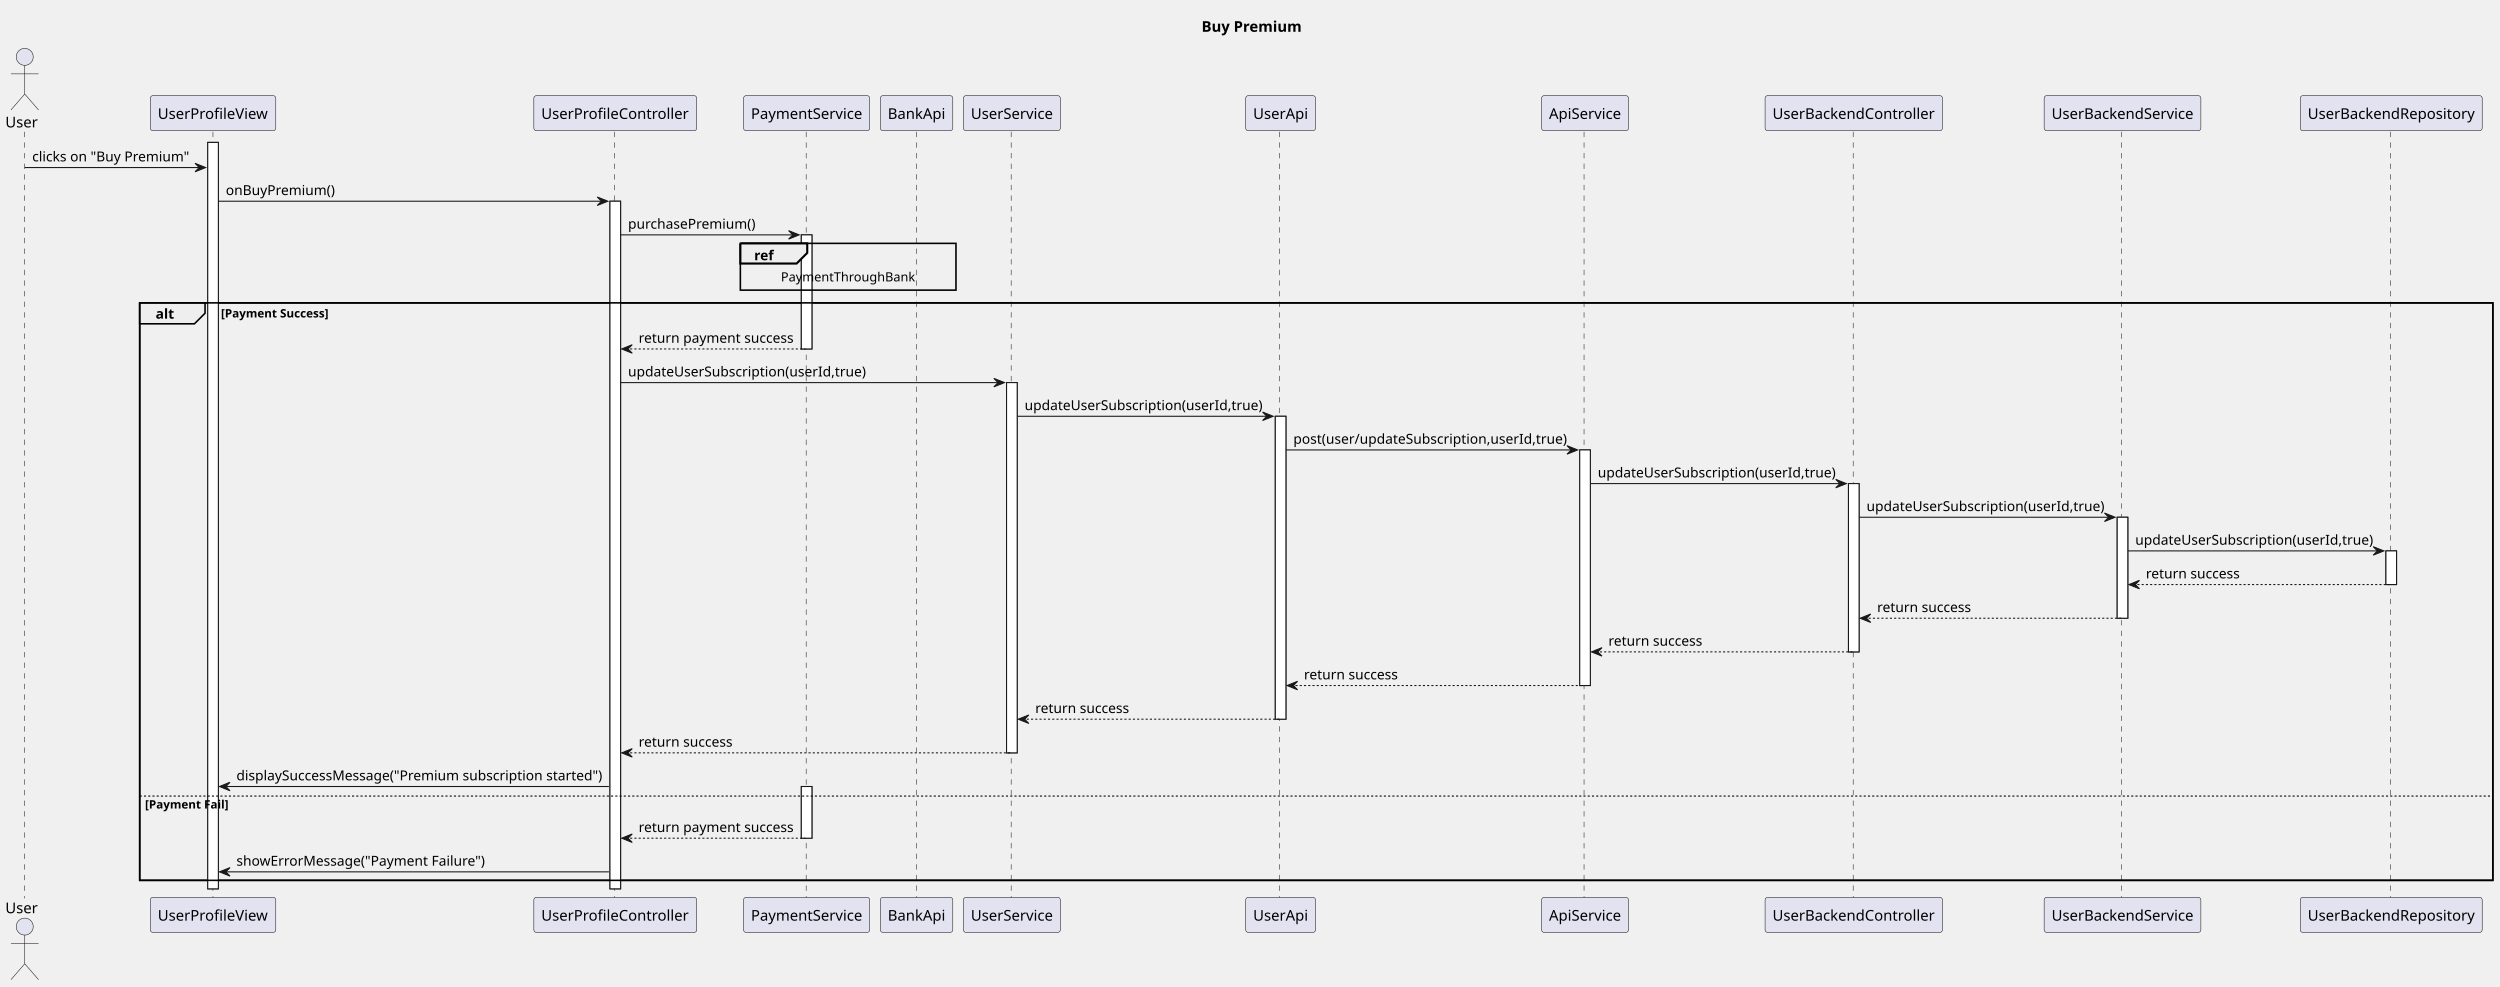
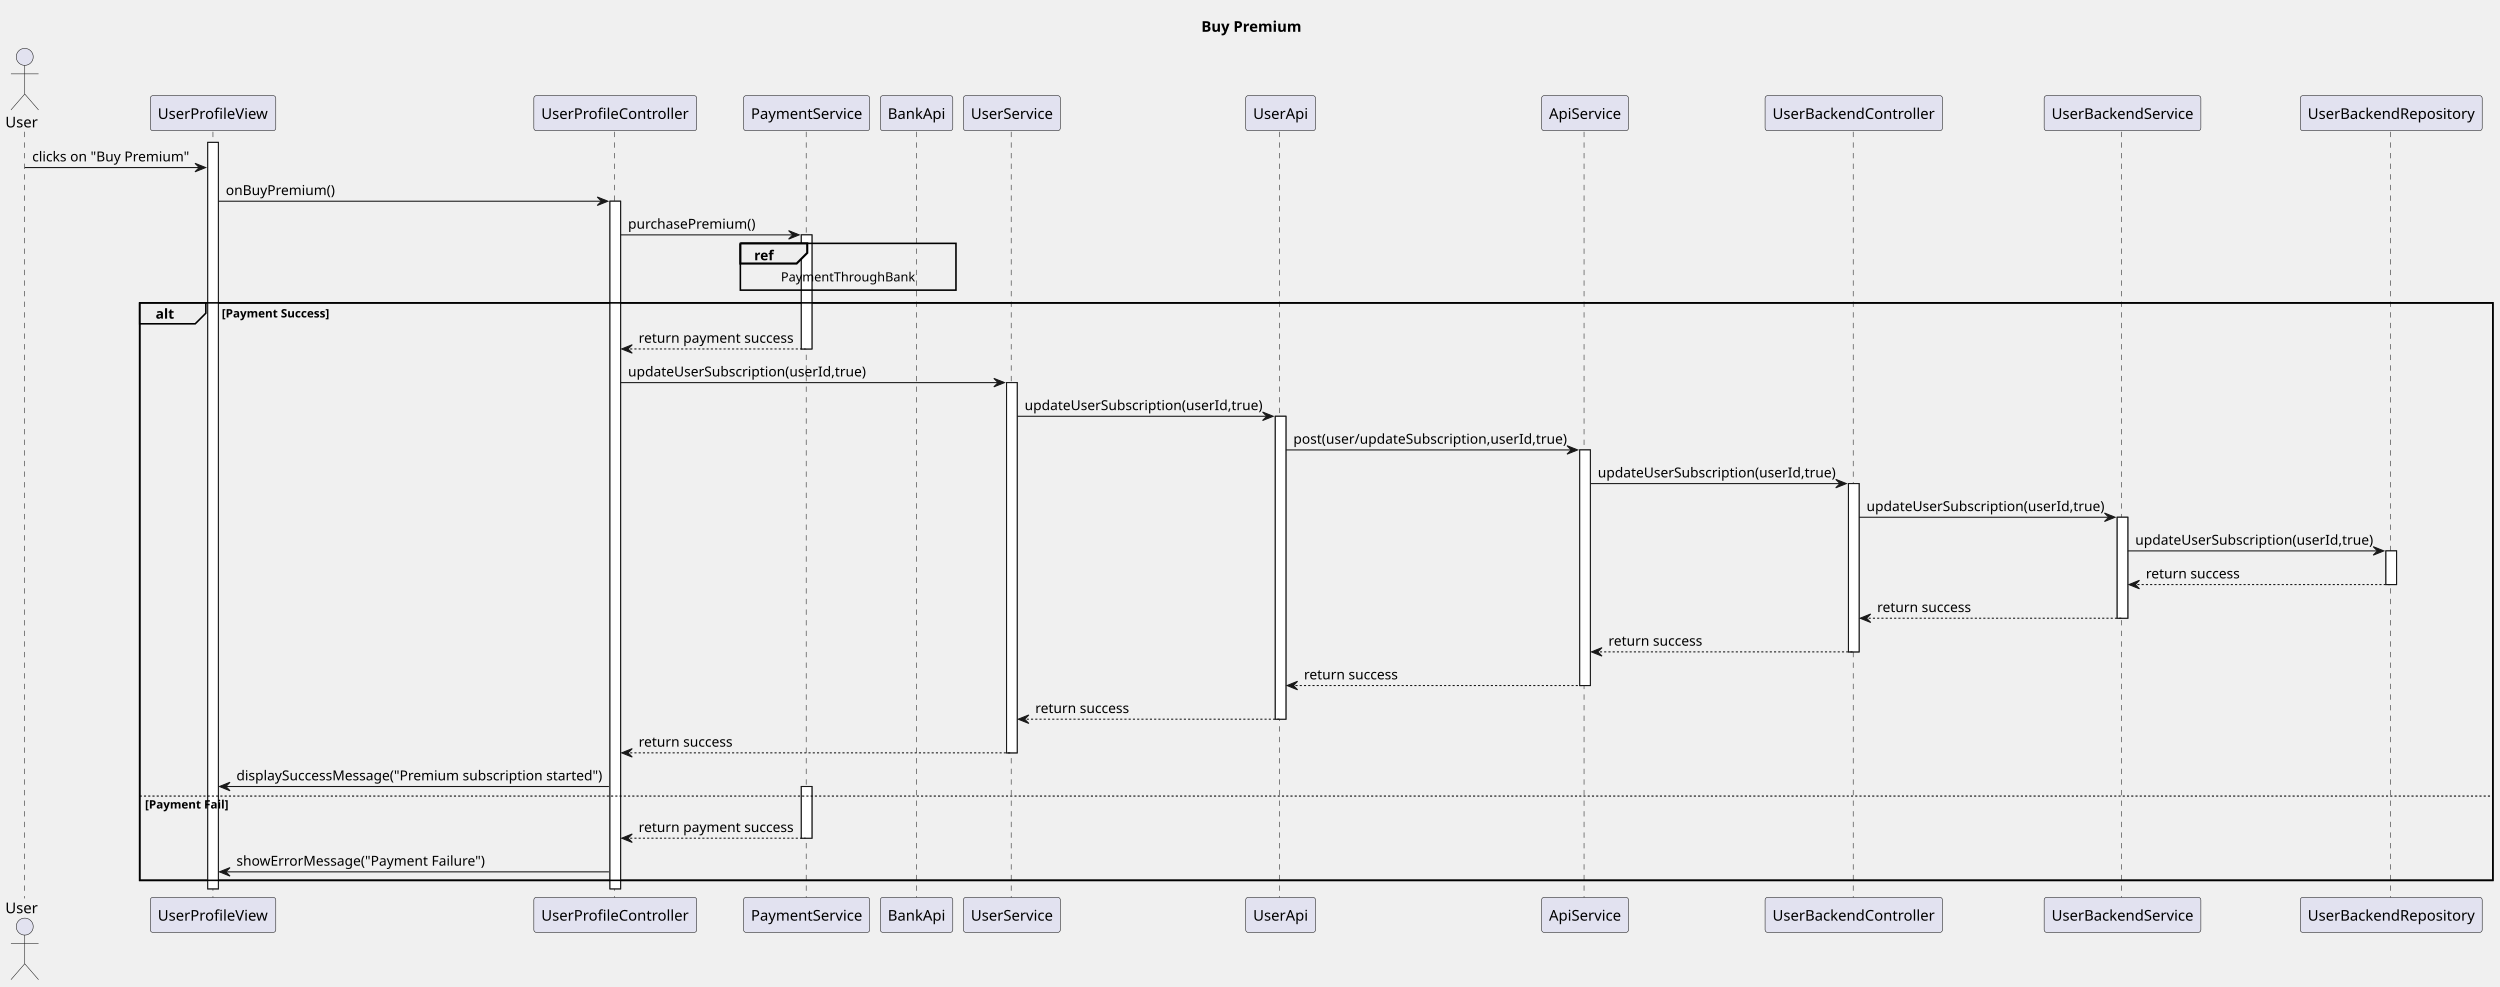
<svg xmlns="http://www.w3.org/2000/svg" contentStyleType="text/css" data-diagram-type="SEQUENCE" height="929px" preserveAspectRatio="none" style="width:2355px;height:929px;background:#FFFFFF;" version="1.1" viewBox="0 0 2355 929" width="2355px" zoomAndPan="magnify">
  <defs />
  <g>
-     <text fill="#000000" font-family="sans-serif" font-size="14" font-weight="bold" lengthAdjust="spacing" textLength="93.499" x="1131.868" y="29.966">Buy Premium</text>
+     <text fill="#000000" font-family="sans-serif" font-size="14" font-weight="bold" lengthAdjust="spacing" textLength="93.94" x="1131.647" y="29.966">Buy Premium</text>
    <g>
      <rect fill="#FFFFFF" height="703.152" style="stroke:#181818;stroke-width:1;" width="10" x="195.691" y="134.136" />
    </g>
    <g>
      <rect fill="#FFFFFF" height="647.74" style="stroke:#181818;stroke-width:1;" width="10" x="574.594" y="189.548" />
    </g>
    <g>
      <rect fill="#FFFFFF" height="107.462" style="stroke:#181818;stroke-width:1;" width="10" x="754.845" y="221.254" />
    </g>
    <g>
      <rect fill="#FFFFFF" height="48.688" style="stroke:#181818;stroke-width:1;" width="10" x="754.845" y="740.894" />
    </g>
    <g>
      <rect fill="#FFFFFF" height="348.766" style="stroke:#181818;stroke-width:1;" width="10" x="948.185" y="360.422" />
    </g>
    <g>
      <rect fill="#FFFFFF" height="285.354" style="stroke:#181818;stroke-width:1;" width="10" x="1201.331" y="392.128" />
    </g>
    <g>
      <rect fill="#FFFFFF" height="221.942" style="stroke:#181818;stroke-width:1;" width="10" x="1488.108" y="423.834" />
    </g>
    <g>
      <rect fill="#FFFFFF" height="158.53" style="stroke:#181818;stroke-width:1;" width="10" x="1741.255" y="455.54" />
    </g>
    <g>
      <rect fill="#FFFFFF" height="95.118" style="stroke:#181818;stroke-width:1;" width="10" x="1994.401" y="487.246" />
    </g>
    <g>
      <rect fill="#FFFFFF" height="31.706" style="stroke:#181818;stroke-width:1;" width="10" x="2247.547" y="518.952" />
    </g>
    <rect fill="none" height="543.984" style="stroke:#000000;stroke-width:1.5;" width="2216.637" x="131.597" y="285.304" />
    <g class="participant-lifeline" data-entity-uid="part1" data-qualified-name="User" id="part1-lifeline">
      <g>
        <rect fill="#000000" fill-opacity="0" height="722.152" width="8" x="19.309" y="124.136" />
        <line style="stroke:#181818;stroke-width:0.5;stroke-dasharray:5,5;" x1="23" x2="23" y1="124.136" y2="846.288" />
      </g>
    </g>
    <g class="participant-lifeline" data-entity-uid="part2" data-qualified-name="UserProfileView" id="part2-lifeline">
      <g>
        <rect fill="#000000" fill-opacity="0" height="722.152" width="8" x="196.691" y="124.136" />
        <line style="stroke:#181818;stroke-width:0.5;stroke-dasharray:5,5;" x1="200.597" x2="200.597" y1="124.136" y2="846.288" />
      </g>
    </g>
    <g class="participant-lifeline" data-entity-uid="part3" data-qualified-name="UserProfileController" id="part3-lifeline">
      <g>
        <rect fill="#000000" fill-opacity="0" height="722.152" width="8" x="575.594" y="124.136" />
        <line style="stroke:#181818;stroke-width:0.5;stroke-dasharray:5,5;" x1="578.868" x2="578.868" y1="124.136" y2="846.288" />
      </g>
    </g>
    <g class="participant-lifeline" data-entity-uid="part4" data-qualified-name="PaymentService" id="part4-lifeline">
      <g>
        <rect fill="#000000" fill-opacity="0" height="722.152" width="8" x="755.845" y="124.136" />
        <line style="stroke:#181818;stroke-width:0.5;stroke-dasharray:5,5;" x1="759.415" x2="759.415" y1="124.136" y2="846.288" />
      </g>
    </g>
    <g class="participant-lifeline" data-entity-uid="part5" data-qualified-name="BankApi" id="part5-lifeline">
      <g>
        <rect fill="#000000" fill-opacity="0" height="722.152" width="8" x="859.399" y="124.136" />
        <line style="stroke:#181818;stroke-width:0.5;stroke-dasharray:5,5;" x1="863.274" x2="863.274" y1="124.136" y2="846.288" />
      </g>
    </g>
    <g class="participant-lifeline" data-entity-uid="part6" data-qualified-name="UserService" id="part6-lifeline">
      <g>
        <rect fill="#000000" fill-opacity="0" height="722.152" width="8" x="949.185" y="124.136" />
        <line style="stroke:#181818;stroke-width:0.5;stroke-dasharray:5,5;" x1="952.524" x2="952.524" y1="124.136" y2="846.288" />
      </g>
    </g>
    <g class="participant-lifeline" data-entity-uid="part7" data-qualified-name="UserApi" id="part7-lifeline">
      <g>
        <rect fill="#000000" fill-opacity="0" height="722.152" width="8" x="1202.331" y="124.136" />
        <line style="stroke:#181818;stroke-width:0.5;stroke-dasharray:5,5;" x1="1205.438" x2="1205.438" y1="124.136" y2="846.288" />
      </g>
    </g>
    <g class="participant-lifeline" data-entity-uid="part8" data-qualified-name="ApiService" id="part8-lifeline">
      <g>
        <rect fill="#000000" fill-opacity="0" height="722.152" width="8" x="1489.108" y="124.136" />
        <line style="stroke:#181818;stroke-width:0.5;stroke-dasharray:5,5;" x1="1492.173" x2="1492.173" y1="124.136" y2="846.288" />
      </g>
    </g>
    <g class="participant-lifeline" data-entity-uid="part9" data-qualified-name="UserBackendController" id="part9-lifeline">
      <g>
        <rect fill="#000000" fill-opacity="0" height="722.152" width="8" x="1742.255" y="124.136" />
        <line style="stroke:#181818;stroke-width:0.5;stroke-dasharray:5,5;" x1="1745.703" x2="1745.703" y1="124.136" y2="846.288" />
      </g>
    </g>
    <g class="participant-lifeline" data-entity-uid="part10" data-qualified-name="UserBackendService" id="part10-lifeline">
      <g>
        <rect fill="#000000" fill-opacity="0" height="722.152" width="8" x="1995.401" y="124.136" />
        <line style="stroke:#181818;stroke-width:0.5;stroke-dasharray:5,5;" x1="1998.586" x2="1998.586" y1="124.136" y2="846.288" />
      </g>
    </g>
    <g class="participant-lifeline" data-entity-uid="part11" data-qualified-name="UserBackendRepository" id="part11-lifeline">
      <g>
        <rect fill="#000000" fill-opacity="0" height="722.152" width="8" x="2248.547" y="124.136" />
        <line style="stroke:#181818;stroke-width:0.5;stroke-dasharray:5,5;" x1="2251.86" x2="2251.86" y1="124.136" y2="846.288" />
      </g>
    </g>
    <g class="participant participant-head" data-entity-uid="part1" data-qualified-name="User" id="part1-head">
      <text fill="#000000" font-family="sans-serif" font-size="14" lengthAdjust="spacing" textLength="30.618" x="5" y="120.034">User</text>
      <ellipse cx="23.309" cy="53.568" fill="#E2E2F0" rx="8" ry="8" style="stroke:#181818;stroke-width:0.5;" />
      <path d="M23.309,61.568 L23.309,88.568 M10.309,69.568 L36.309,69.568 M23.309,88.568 L10.309,103.568 M23.309,88.568 L36.309,103.568" fill="none" style="stroke:#181818;stroke-width:0.5;" />
    </g>
    <g class="participant participant-tail" data-entity-uid="part1" data-qualified-name="User" id="part1-tail">
      <text fill="#000000" font-family="sans-serif" font-size="14" lengthAdjust="spacing" textLength="30.618" x="5" y="860.254">User</text>
      <ellipse cx="23.309" cy="872.856" fill="#E2E2F0" rx="8" ry="8" style="stroke:#181818;stroke-width:0.5;" />
      <path d="M23.309,880.856 L23.309,907.856 M10.309,888.856 L36.309,888.856 M23.309,907.856 L10.309,922.856 M23.309,907.856 L36.309,922.856" fill="none" style="stroke:#181818;stroke-width:0.5;" />
    </g>
    <g class="participant participant-head" data-entity-uid="part2" data-qualified-name="UserProfileView" id="part2-head">
      <rect fill="#E2E2F0" height="33.068" rx="2.5" ry="2.5" style="stroke:#181818;stroke-width:0.5;" width="118.188" x="141.597" y="90.068" />
      <text fill="#000000" font-family="sans-serif" font-size="14" lengthAdjust="spacing" textLength="104.188" x="148.597" y="112.034">UserProfileView</text>
    </g>
    <g class="participant participant-tail" data-entity-uid="part2" data-qualified-name="UserProfileView" id="part2-tail">
      <rect fill="#E2E2F0" height="33.068" rx="2.5" ry="2.5" style="stroke:#181818;stroke-width:0.5;" width="118.188" x="141.597" y="845.288" />
      <text fill="#000000" font-family="sans-serif" font-size="14" lengthAdjust="spacing" textLength="104.188" x="148.597" y="867.254">UserProfileView</text>
    </g>
    <g class="participant participant-head" data-entity-uid="part3" data-qualified-name="UserProfileController" id="part3-head">
      <rect fill="#E2E2F0" height="33.068" rx="2.5" ry="2.5" style="stroke:#181818;stroke-width:0.5;" width="153.453" x="502.868" y="90.068" />
      <text fill="#000000" font-family="sans-serif" font-size="14" lengthAdjust="spacing" textLength="139.453" x="509.868" y="112.034">UserProfileController</text>
    </g>
    <g class="participant participant-tail" data-entity-uid="part3" data-qualified-name="UserProfileController" id="part3-tail">
      <rect fill="#E2E2F0" height="33.068" rx="2.5" ry="2.5" style="stroke:#181818;stroke-width:0.5;" width="153.453" x="502.868" y="845.288" />
      <text fill="#000000" font-family="sans-serif" font-size="14" lengthAdjust="spacing" textLength="139.453" x="509.868" y="867.254">UserProfileController</text>
    </g>
    <g class="participant participant-head" data-entity-uid="part4" data-qualified-name="PaymentService" id="part4-head">
      <rect fill="#E2E2F0" height="33.068" rx="2.5" ry="2.5" style="stroke:#181818;stroke-width:0.5;" width="118.86" x="700.415" y="90.068" />
      <text fill="#000000" font-family="sans-serif" font-size="14" lengthAdjust="spacing" textLength="104.86" x="707.415" y="112.034">PaymentService</text>
    </g>
    <g class="participant participant-tail" data-entity-uid="part4" data-qualified-name="PaymentService" id="part4-tail">
      <rect fill="#E2E2F0" height="33.068" rx="2.5" ry="2.5" style="stroke:#181818;stroke-width:0.5;" width="118.86" x="700.415" y="845.288" />
      <text fill="#000000" font-family="sans-serif" font-size="14" lengthAdjust="spacing" textLength="104.86" x="707.415" y="867.254">PaymentService</text>
    </g>
    <g class="participant participant-head" data-entity-uid="part5" data-qualified-name="BankApi" id="part5-head">
      <rect fill="#E2E2F0" height="33.068" rx="2.5" ry="2.5" style="stroke:#181818;stroke-width:0.5;" width="68.25" x="829.274" y="90.068" />
      <text fill="#000000" font-family="sans-serif" font-size="14" lengthAdjust="spacing" textLength="54.25" x="836.274" y="112.034">BankApi</text>
    </g>
    <g class="participant participant-tail" data-entity-uid="part5" data-qualified-name="BankApi" id="part5-tail">
      <rect fill="#E2E2F0" height="33.068" rx="2.5" ry="2.5" style="stroke:#181818;stroke-width:0.5;" width="68.25" x="829.274" y="845.288" />
      <text fill="#000000" font-family="sans-serif" font-size="14" lengthAdjust="spacing" textLength="54.25" x="836.274" y="867.254">BankApi</text>
    </g>
    <g class="participant participant-head" data-entity-uid="part6" data-qualified-name="UserService" id="part6-head">
      <rect fill="#E2E2F0" height="33.068" rx="2.5" ry="2.5" style="stroke:#181818;stroke-width:0.5;" width="91.322" x="907.524" y="90.068" />
      <text fill="#000000" font-family="sans-serif" font-size="14" lengthAdjust="spacing" textLength="77.322" x="914.524" y="112.034">UserService</text>
    </g>
    <g class="participant participant-tail" data-entity-uid="part6" data-qualified-name="UserService" id="part6-tail">
      <rect fill="#E2E2F0" height="33.068" rx="2.5" ry="2.5" style="stroke:#181818;stroke-width:0.5;" width="91.322" x="907.524" y="845.288" />
      <text fill="#000000" font-family="sans-serif" font-size="14" lengthAdjust="spacing" textLength="77.322" x="914.524" y="867.254">UserService</text>
    </g>
    <g class="participant participant-head" data-entity-uid="part7" data-qualified-name="UserApi" id="part7-head">
      <rect fill="#E2E2F0" height="33.068" rx="2.5" ry="2.5" style="stroke:#181818;stroke-width:0.5;" width="65.786" x="1173.438" y="90.068" />
      <text fill="#000000" font-family="sans-serif" font-size="14" lengthAdjust="spacing" textLength="51.786" x="1180.438" y="112.034">UserApi</text>
    </g>
    <g class="participant participant-tail" data-entity-uid="part7" data-qualified-name="UserApi" id="part7-tail">
      <rect fill="#E2E2F0" height="33.068" rx="2.5" ry="2.5" style="stroke:#181818;stroke-width:0.5;" width="65.786" x="1173.438" y="845.288" />
      <text fill="#000000" font-family="sans-serif" font-size="14" lengthAdjust="spacing" textLength="51.786" x="1180.438" y="867.254">UserApi</text>
    </g>
    <g class="participant participant-head" data-entity-uid="part8" data-qualified-name="ApiService" id="part8-head">
      <rect fill="#E2E2F0" height="33.068" rx="2.5" ry="2.5" style="stroke:#181818;stroke-width:0.5;" width="81.872" x="1452.173" y="90.068" />
      <text fill="#000000" font-family="sans-serif" font-size="14" lengthAdjust="spacing" textLength="67.872" x="1459.173" y="112.034">ApiService</text>
    </g>
    <g class="participant participant-tail" data-entity-uid="part8" data-qualified-name="ApiService" id="part8-tail">
      <rect fill="#E2E2F0" height="33.068" rx="2.5" ry="2.5" style="stroke:#181818;stroke-width:0.5;" width="81.872" x="1452.173" y="845.288" />
      <text fill="#000000" font-family="sans-serif" font-size="14" lengthAdjust="spacing" textLength="67.872" x="1459.173" y="867.254">ApiService</text>
    </g>
    <g class="participant participant-head" data-entity-uid="part9" data-qualified-name="UserBackendController" id="part9-head">
      <rect fill="#E2E2F0" height="33.068" rx="2.5" ry="2.5" style="stroke:#181818;stroke-width:0.5;" width="167.103" x="1662.703" y="90.068" />
      <text fill="#000000" font-family="sans-serif" font-size="14" lengthAdjust="spacing" textLength="153.103" x="1669.703" y="112.034">UserBackendController</text>
    </g>
    <g class="participant participant-tail" data-entity-uid="part9" data-qualified-name="UserBackendController" id="part9-tail">
      <rect fill="#E2E2F0" height="33.068" rx="2.5" ry="2.5" style="stroke:#181818;stroke-width:0.5;" width="167.103" x="1662.703" y="845.288" />
      <text fill="#000000" font-family="sans-serif" font-size="14" lengthAdjust="spacing" textLength="153.103" x="1669.703" y="867.254">UserBackendController</text>
    </g>
    <g class="participant participant-head" data-entity-uid="part10" data-qualified-name="UserBackendService" id="part10-head">
      <rect fill="#E2E2F0" height="33.068" rx="2.5" ry="2.5" style="stroke:#181818;stroke-width:0.5;" width="147.63" x="1925.586" y="90.068" />
      <text fill="#000000" font-family="sans-serif" font-size="14" lengthAdjust="spacing" textLength="133.63" x="1932.586" y="112.034">UserBackendService</text>
    </g>
    <g class="participant participant-tail" data-entity-uid="part10" data-qualified-name="UserBackendService" id="part10-tail">
      <rect fill="#E2E2F0" height="33.068" rx="2.5" ry="2.5" style="stroke:#181818;stroke-width:0.5;" width="147.63" x="1925.586" y="845.288" />
      <text fill="#000000" font-family="sans-serif" font-size="14" lengthAdjust="spacing" textLength="133.63" x="1932.586" y="867.254">UserBackendService</text>
    </g>
    <g class="participant participant-head" data-entity-uid="part11" data-qualified-name="UserBackendRepository" id="part11-head">
      <rect fill="#E2E2F0" height="33.068" rx="2.5" ry="2.5" style="stroke:#181818;stroke-width:0.5;" width="171.373" x="2166.86" y="90.068" />
      <text fill="#000000" font-family="sans-serif" font-size="14" lengthAdjust="spacing" textLength="157.373" x="2173.86" y="112.034">UserBackendRepository</text>
    </g>
    <g class="participant participant-tail" data-entity-uid="part11" data-qualified-name="UserBackendRepository" id="part11-tail">
      <rect fill="#E2E2F0" height="33.068" rx="2.5" ry="2.5" style="stroke:#181818;stroke-width:0.5;" width="171.373" x="2166.86" y="845.288" />
      <text fill="#000000" font-family="sans-serif" font-size="14" lengthAdjust="spacing" textLength="157.373" x="2173.86" y="867.254">UserBackendRepository</text>
    </g>
    <g>
      <rect fill="#FFFFFF" height="703.152" style="stroke:#181818;stroke-width:1;" width="10" x="195.691" y="134.136" />
    </g>
    <g>
      <rect fill="#FFFFFF" height="647.74" style="stroke:#181818;stroke-width:1;" width="10" x="574.594" y="189.548" />
    </g>
    <g>
      <rect fill="#FFFFFF" height="107.462" style="stroke:#181818;stroke-width:1;" width="10" x="754.845" y="221.254" />
    </g>
    <g>
      <rect fill="#FFFFFF" height="48.688" style="stroke:#181818;stroke-width:1;" width="10" x="754.845" y="740.894" />
    </g>
    <g>
      <rect fill="#FFFFFF" height="348.766" style="stroke:#181818;stroke-width:1;" width="10" x="948.185" y="360.422" />
    </g>
    <g>
      <rect fill="#FFFFFF" height="285.354" style="stroke:#181818;stroke-width:1;" width="10" x="1201.331" y="392.128" />
    </g>
    <g>
      <rect fill="#FFFFFF" height="221.942" style="stroke:#181818;stroke-width:1;" width="10" x="1488.108" y="423.834" />
    </g>
    <g>
      <rect fill="#FFFFFF" height="158.53" style="stroke:#181818;stroke-width:1;" width="10" x="1741.255" y="455.54" />
    </g>
    <g>
      <rect fill="#FFFFFF" height="95.118" style="stroke:#181818;stroke-width:1;" width="10" x="1994.401" y="487.246" />
    </g>
    <g>
      <rect fill="#FFFFFF" height="31.706" style="stroke:#181818;stroke-width:1;" width="10" x="2247.547" y="518.952" />
    </g>
    <g class="message" data-entity-1="part1" data-entity-2="part2" id="msg1">
      <polygon fill="#181818" points="183.691,153.842,193.691,157.842,183.691,161.842,187.691,157.842" style="stroke:#181818;stroke-width:1;" />
      <line style="stroke:#181818;stroke-width:1;" x1="23.309" x2="189.691" y1="157.842" y2="157.842" />
      <text fill="#000000" font-family="sans-serif" font-size="13" lengthAdjust="spacing" textLength="148.382" x="30.309" y="152.033">clicks on "Buy Premium"</text>
    </g>
    <g class="message" data-entity-1="part2" data-entity-2="part3" id="msg2">
      <polygon fill="#181818" points="562.594,185.548,572.594,189.548,562.594,193.548,566.594,189.548" style="stroke:#181818;stroke-width:1;" />
      <line style="stroke:#181818;stroke-width:1;" x1="205.691" x2="568.594" y1="189.548" y2="189.548" />
      <text fill="#000000" font-family="sans-serif" font-size="13" lengthAdjust="spacing" textLength="103.077" x="212.691" y="183.739">onBuyPremium()</text>
    </g>
    <g class="message" data-entity-1="part3" data-entity-2="part4" id="msg3">
      <polygon fill="#181818" points="742.845,217.254,752.845,221.254,742.845,225.254,746.845,221.254" style="stroke:#181818;stroke-width:1;" />
      <line style="stroke:#181818;stroke-width:1;" x1="584.594" x2="748.845" y1="221.254" y2="221.254" />
      <text fill="#000000" font-family="sans-serif" font-size="13" lengthAdjust="spacing" textLength="120.588" x="591.594" y="215.445">purchasePremium()</text>
    </g>
    <rect fill="none" height="44.05" style="stroke:#000000;stroke-width:1.5;" width="203.109" x="697.415" y="229.254" />
    <path d="M697.415,229.254 L760.415,229.254 L760.415,238.254 L750.415,248.254 L697.415,248.254 L697.415,229.254" fill="#EEEEEE" style="stroke:#000000;stroke-width:2;" />
-     <text fill="#000000" font-family="sans-serif" font-size="13" font-weight="bold" lengthAdjust="spacing" textLength="18.392" x="710.415" y="245.151">ref</text>
+     <text fill="#000000" font-family="sans-serif" font-size="13" font-weight="bold" lengthAdjust="spacing" textLength="18.603" x="710.415" y="245.151">ref</text>
    <text fill="#000000" font-family="sans-serif" font-size="12" lengthAdjust="spacing" textLength="126.721" x="735.609" y="265.082">PaymentThroughBank</text>
-     <path d="M131.597,285.304 L193.156,285.304 L193.156,295.01 L183.156,305.01 L131.597,305.01 L131.597,285.304" fill="#EEEEEE" style="stroke:#000000;stroke-width:1.5;" />
+     <path d="M131.597,285.304 L193.9,285.304 L193.9,295.01 L183.9,305.01 L131.597,305.01 L131.597,285.304" fill="#EEEEEE" style="stroke:#000000;stroke-width:1.5;" />
    <rect fill="none" height="543.984" style="stroke:#000000;stroke-width:1.5;" width="2216.637" x="131.597" y="285.304" />
-     <text fill="#000000" font-family="sans-serif" font-size="13" font-weight="bold" lengthAdjust="spacing" textLength="16.559" x="146.597" y="300.201">alt</text>
-     <text fill="#000000" font-family="sans-serif" font-size="11" font-weight="bold" lengthAdjust="spacing" textLength="101.43" x="208.156" y="299.063">[Payment Success]</text>
+     <text fill="#000000" font-family="sans-serif" font-size="13" font-weight="bold" lengthAdjust="spacing" textLength="17.303" x="146.597" y="300.201">alt</text>
+     <text fill="#000000" font-family="sans-serif" font-size="11" font-weight="bold" lengthAdjust="spacing" textLength="101.232" x="208.9" y="299.063">[Payment Success]</text>
    <g class="message" data-entity-1="part4" data-entity-2="part3" id="msg4">
      <polygon fill="#181818" points="595.594,324.716,585.594,328.716,595.594,332.716,591.594,328.716" style="stroke:#181818;stroke-width:1;" />
      <line style="stroke:#181818;stroke-width:1;stroke-dasharray:2,2;" x1="589.594" x2="758.845" y1="328.716" y2="328.716" />
      <text fill="#000000" font-family="sans-serif" font-size="13" lengthAdjust="spacing" textLength="146.25" x="601.594" y="322.907">return payment success</text>
    </g>
    <g class="message" data-entity-1="part3" data-entity-2="part6" id="msg5">
      <polygon fill="#181818" points="936.185,356.422,946.185,360.422,936.185,364.422,940.185,360.422" style="stroke:#181818;stroke-width:1;" />
      <line style="stroke:#181818;stroke-width:1;" x1="584.594" x2="942.185" y1="360.422" y2="360.422" />
      <text fill="#000000" font-family="sans-serif" font-size="13" lengthAdjust="spacing" textLength="224.146" x="591.594" y="354.613">updateUserSubscription(userId,true)</text>
    </g>
    <g class="message" data-entity-1="part6" data-entity-2="part7" id="msg6">
      <polygon fill="#181818" points="1189.331,388.128,1199.331,392.128,1189.331,396.128,1193.331,392.128" style="stroke:#181818;stroke-width:1;" />
      <line style="stroke:#181818;stroke-width:1;" x1="958.185" x2="1195.331" y1="392.128" y2="392.128" />
      <text fill="#000000" font-family="sans-serif" font-size="13" lengthAdjust="spacing" textLength="224.146" x="965.185" y="386.319">updateUserSubscription(userId,true)</text>
    </g>
    <g class="message" data-entity-1="part7" data-entity-2="part8" id="msg7">
      <polygon fill="#181818" points="1476.108,419.834,1486.108,423.834,1476.108,427.834,1480.108,423.834" style="stroke:#181818;stroke-width:1;" />
      <line style="stroke:#181818;stroke-width:1;" x1="1211.331" x2="1482.108" y1="423.834" y2="423.834" />
      <text fill="#000000" font-family="sans-serif" font-size="13" lengthAdjust="spacing" textLength="257.777" x="1218.331" y="418.025">post(user/updateSubscription,userId,true)</text>
    </g>
    <g class="message" data-entity-1="part8" data-entity-2="part9" id="msg8">
      <polygon fill="#181818" points="1729.255,451.54,1739.255,455.54,1729.255,459.54,1733.255,455.54" style="stroke:#181818;stroke-width:1;" />
      <line style="stroke:#181818;stroke-width:1;" x1="1498.108" x2="1735.255" y1="455.54" y2="455.54" />
      <text fill="#000000" font-family="sans-serif" font-size="13" lengthAdjust="spacing" textLength="224.146" x="1505.108" y="449.731">updateUserSubscription(userId,true)</text>
    </g>
    <g class="message" data-entity-1="part9" data-entity-2="part10" id="msg9">
      <polygon fill="#181818" points="1982.401,483.246,1992.401,487.246,1982.401,491.246,1986.401,487.246" style="stroke:#181818;stroke-width:1;" />
      <line style="stroke:#181818;stroke-width:1;" x1="1751.255" x2="1988.401" y1="487.246" y2="487.246" />
      <text fill="#000000" font-family="sans-serif" font-size="13" lengthAdjust="spacing" textLength="224.146" x="1758.255" y="481.437">updateUserSubscription(userId,true)</text>
    </g>
    <g class="message" data-entity-1="part10" data-entity-2="part11" id="msg10">
      <polygon fill="#181818" points="2235.547,514.952,2245.547,518.952,2235.547,522.952,2239.547,518.952" style="stroke:#181818;stroke-width:1;" />
      <line style="stroke:#181818;stroke-width:1;" x1="2004.401" x2="2241.547" y1="518.952" y2="518.952" />
      <text fill="#000000" font-family="sans-serif" font-size="13" lengthAdjust="spacing" textLength="224.146" x="2011.401" y="513.143">updateUserSubscription(userId,true)</text>
    </g>
    <g class="message" data-entity-1="part11" data-entity-2="part10" id="msg11">
      <polygon fill="#181818" points="2015.401,546.658,2005.401,550.658,2015.401,554.658,2011.401,550.658" style="stroke:#181818;stroke-width:1;" />
      <line style="stroke:#181818;stroke-width:1;stroke-dasharray:2,2;" x1="2009.401" x2="2251.547" y1="550.658" y2="550.658" />
      <text fill="#000000" font-family="sans-serif" font-size="13" lengthAdjust="spacing" textLength="88.738" x="2021.401" y="544.849">return success</text>
    </g>
    <g class="message" data-entity-1="part10" data-entity-2="part9" id="msg12">
      <polygon fill="#181818" points="1762.255,578.364,1752.255,582.364,1762.255,586.364,1758.255,582.364" style="stroke:#181818;stroke-width:1;" />
      <line style="stroke:#181818;stroke-width:1;stroke-dasharray:2,2;" x1="1756.255" x2="1998.401" y1="582.364" y2="582.364" />
      <text fill="#000000" font-family="sans-serif" font-size="13" lengthAdjust="spacing" textLength="88.738" x="1768.255" y="576.555">return success</text>
    </g>
    <g class="message" data-entity-1="part9" data-entity-2="part8" id="msg13">
      <polygon fill="#181818" points="1509.108,610.07,1499.108,614.07,1509.108,618.07,1505.108,614.07" style="stroke:#181818;stroke-width:1;" />
      <line style="stroke:#181818;stroke-width:1;stroke-dasharray:2,2;" x1="1503.108" x2="1745.255" y1="614.07" y2="614.07" />
      <text fill="#000000" font-family="sans-serif" font-size="13" lengthAdjust="spacing" textLength="88.738" x="1515.108" y="608.261">return success</text>
    </g>
    <g class="message" data-entity-1="part8" data-entity-2="part7" id="msg14">
      <polygon fill="#181818" points="1222.331,641.776,1212.331,645.776,1222.331,649.776,1218.331,645.776" style="stroke:#181818;stroke-width:1;" />
      <line style="stroke:#181818;stroke-width:1;stroke-dasharray:2,2;" x1="1216.331" x2="1492.108" y1="645.776" y2="645.776" />
      <text fill="#000000" font-family="sans-serif" font-size="13" lengthAdjust="spacing" textLength="88.738" x="1228.331" y="639.967">return success</text>
    </g>
    <g class="message" data-entity-1="part7" data-entity-2="part6" id="msg15">
      <polygon fill="#181818" points="969.185,673.482,959.185,677.482,969.185,681.482,965.185,677.482" style="stroke:#181818;stroke-width:1;" />
      <line style="stroke:#181818;stroke-width:1;stroke-dasharray:2,2;" x1="963.185" x2="1205.331" y1="677.482" y2="677.482" />
      <text fill="#000000" font-family="sans-serif" font-size="13" lengthAdjust="spacing" textLength="88.738" x="975.185" y="671.673">return success</text>
    </g>
    <g class="message" data-entity-1="part6" data-entity-2="part3" id="msg16">
      <polygon fill="#181818" points="595.594,705.188,585.594,709.188,595.594,713.188,591.594,709.188" style="stroke:#181818;stroke-width:1;" />
      <line style="stroke:#181818;stroke-width:1;stroke-dasharray:2,2;" x1="589.594" x2="952.185" y1="709.188" y2="709.188" />
      <text fill="#000000" font-family="sans-serif" font-size="13" lengthAdjust="spacing" textLength="88.738" x="601.594" y="703.379">return success</text>
    </g>
    <g class="message" data-entity-1="part3" data-entity-2="part2" id="msg17">
      <polygon fill="#181818" points="216.691,736.894,206.691,740.894,216.691,744.894,212.691,740.894" style="stroke:#181818;stroke-width:1;" />
      <line style="stroke:#181818;stroke-width:1;" x1="210.691" x2="573.594" y1="740.894" y2="740.894" />
      <text fill="#000000" font-family="sans-serif" font-size="13" lengthAdjust="spacing" textLength="344.903" x="222.691" y="735.085">displaySuccessMessage("Premium subscription started")</text>
    </g>
    <line style="stroke:#000000;stroke-width:1;stroke-dasharray:2,2;" x1="131.597" x2="2348.234" y1="749.894" y2="749.894" />
-     <text fill="#000000" font-family="sans-serif" font-size="11" font-weight="bold" lengthAdjust="spacing" textLength="77.816" x="136.597" y="761.653">[Payment Fail]</text>
+     <text fill="#000000" font-family="sans-serif" font-size="11" font-weight="bold" lengthAdjust="spacing" textLength="78.253" x="136.597" y="761.653">[Payment Fail]</text>
    <g class="message" data-entity-1="part4" data-entity-2="part3" id="msg18">
      <polygon fill="#181818" points="595.594,785.582,585.594,789.582,595.594,793.582,591.594,789.582" style="stroke:#181818;stroke-width:1;" />
      <line style="stroke:#181818;stroke-width:1;stroke-dasharray:2,2;" x1="589.594" x2="758.845" y1="789.582" y2="789.582" />
      <text fill="#000000" font-family="sans-serif" font-size="13" lengthAdjust="spacing" textLength="146.25" x="601.594" y="783.773">return payment success</text>
    </g>
    <g class="message" data-entity-1="part3" data-entity-2="part2" id="msg19">
      <polygon fill="#181818" points="216.691,817.288,206.691,821.288,216.691,825.288,212.691,821.288" style="stroke:#181818;stroke-width:1;" />
      <line style="stroke:#181818;stroke-width:1;" x1="210.691" x2="573.594" y1="821.288" y2="821.288" />
      <text fill="#000000" font-family="sans-serif" font-size="13" lengthAdjust="spacing" textLength="235.014" x="222.691" y="815.479">showErrorMessage("Payment Failure")</text>
    </g>
  </g>
</svg>
